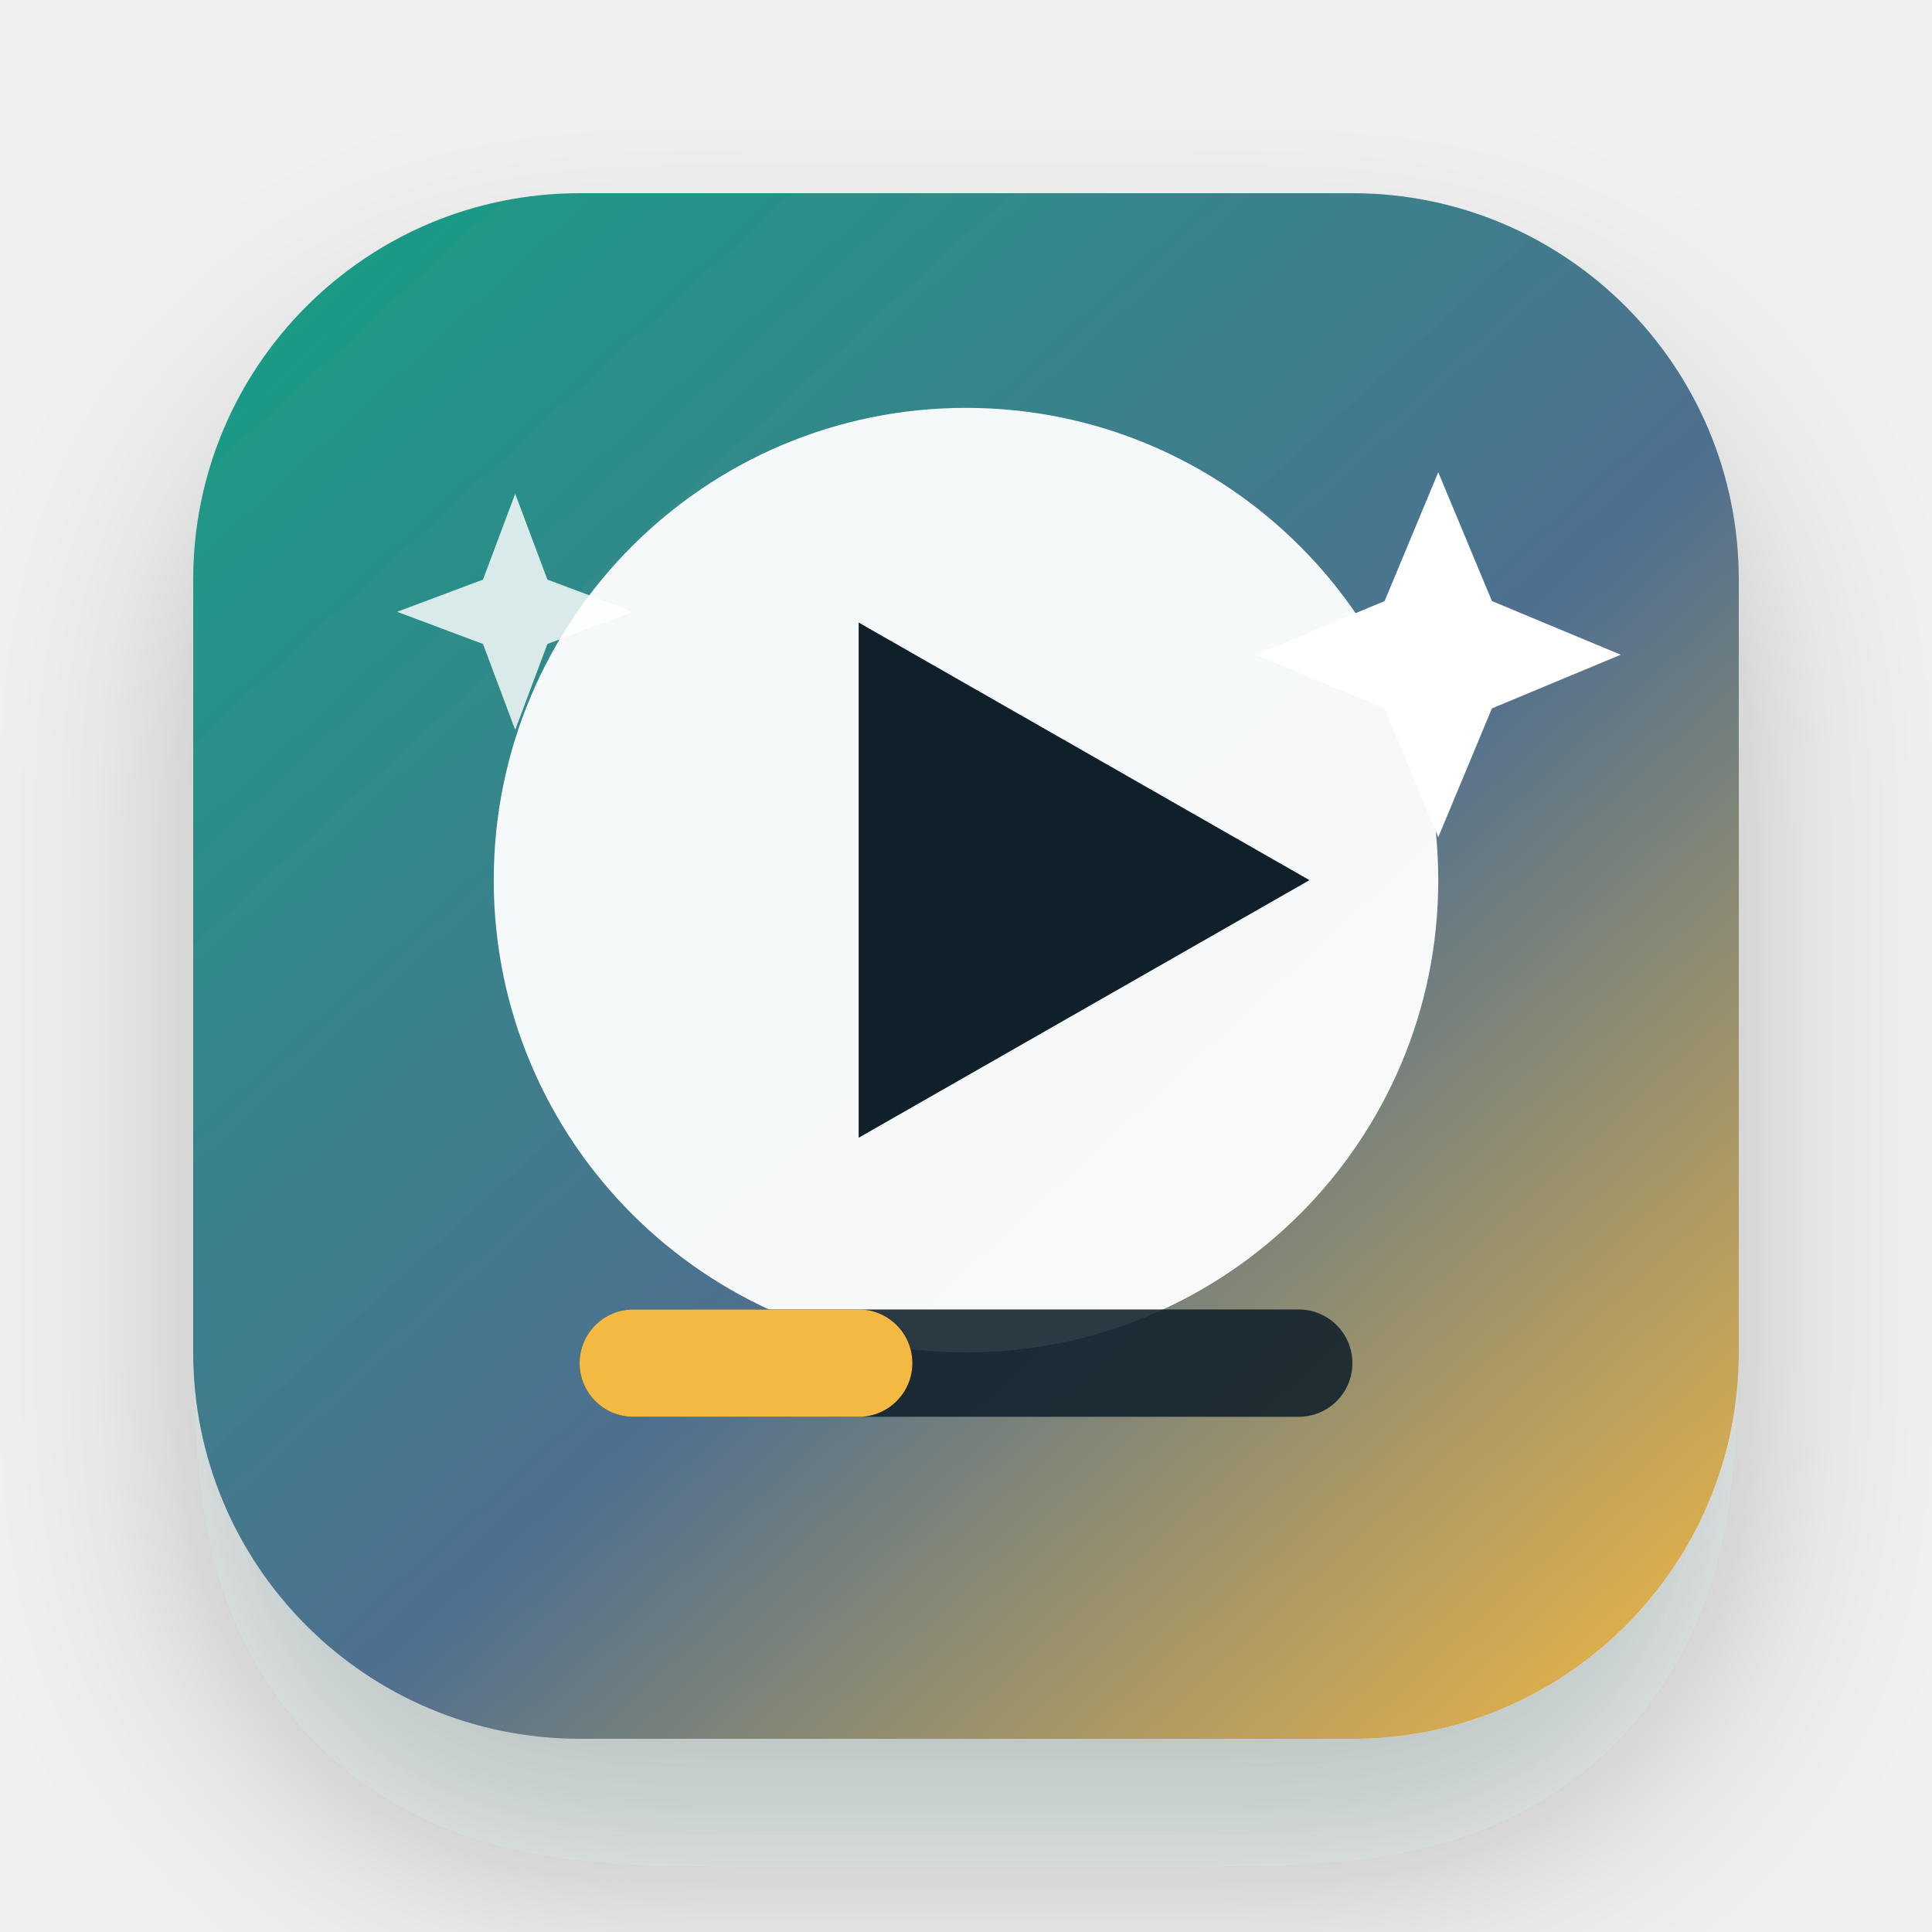
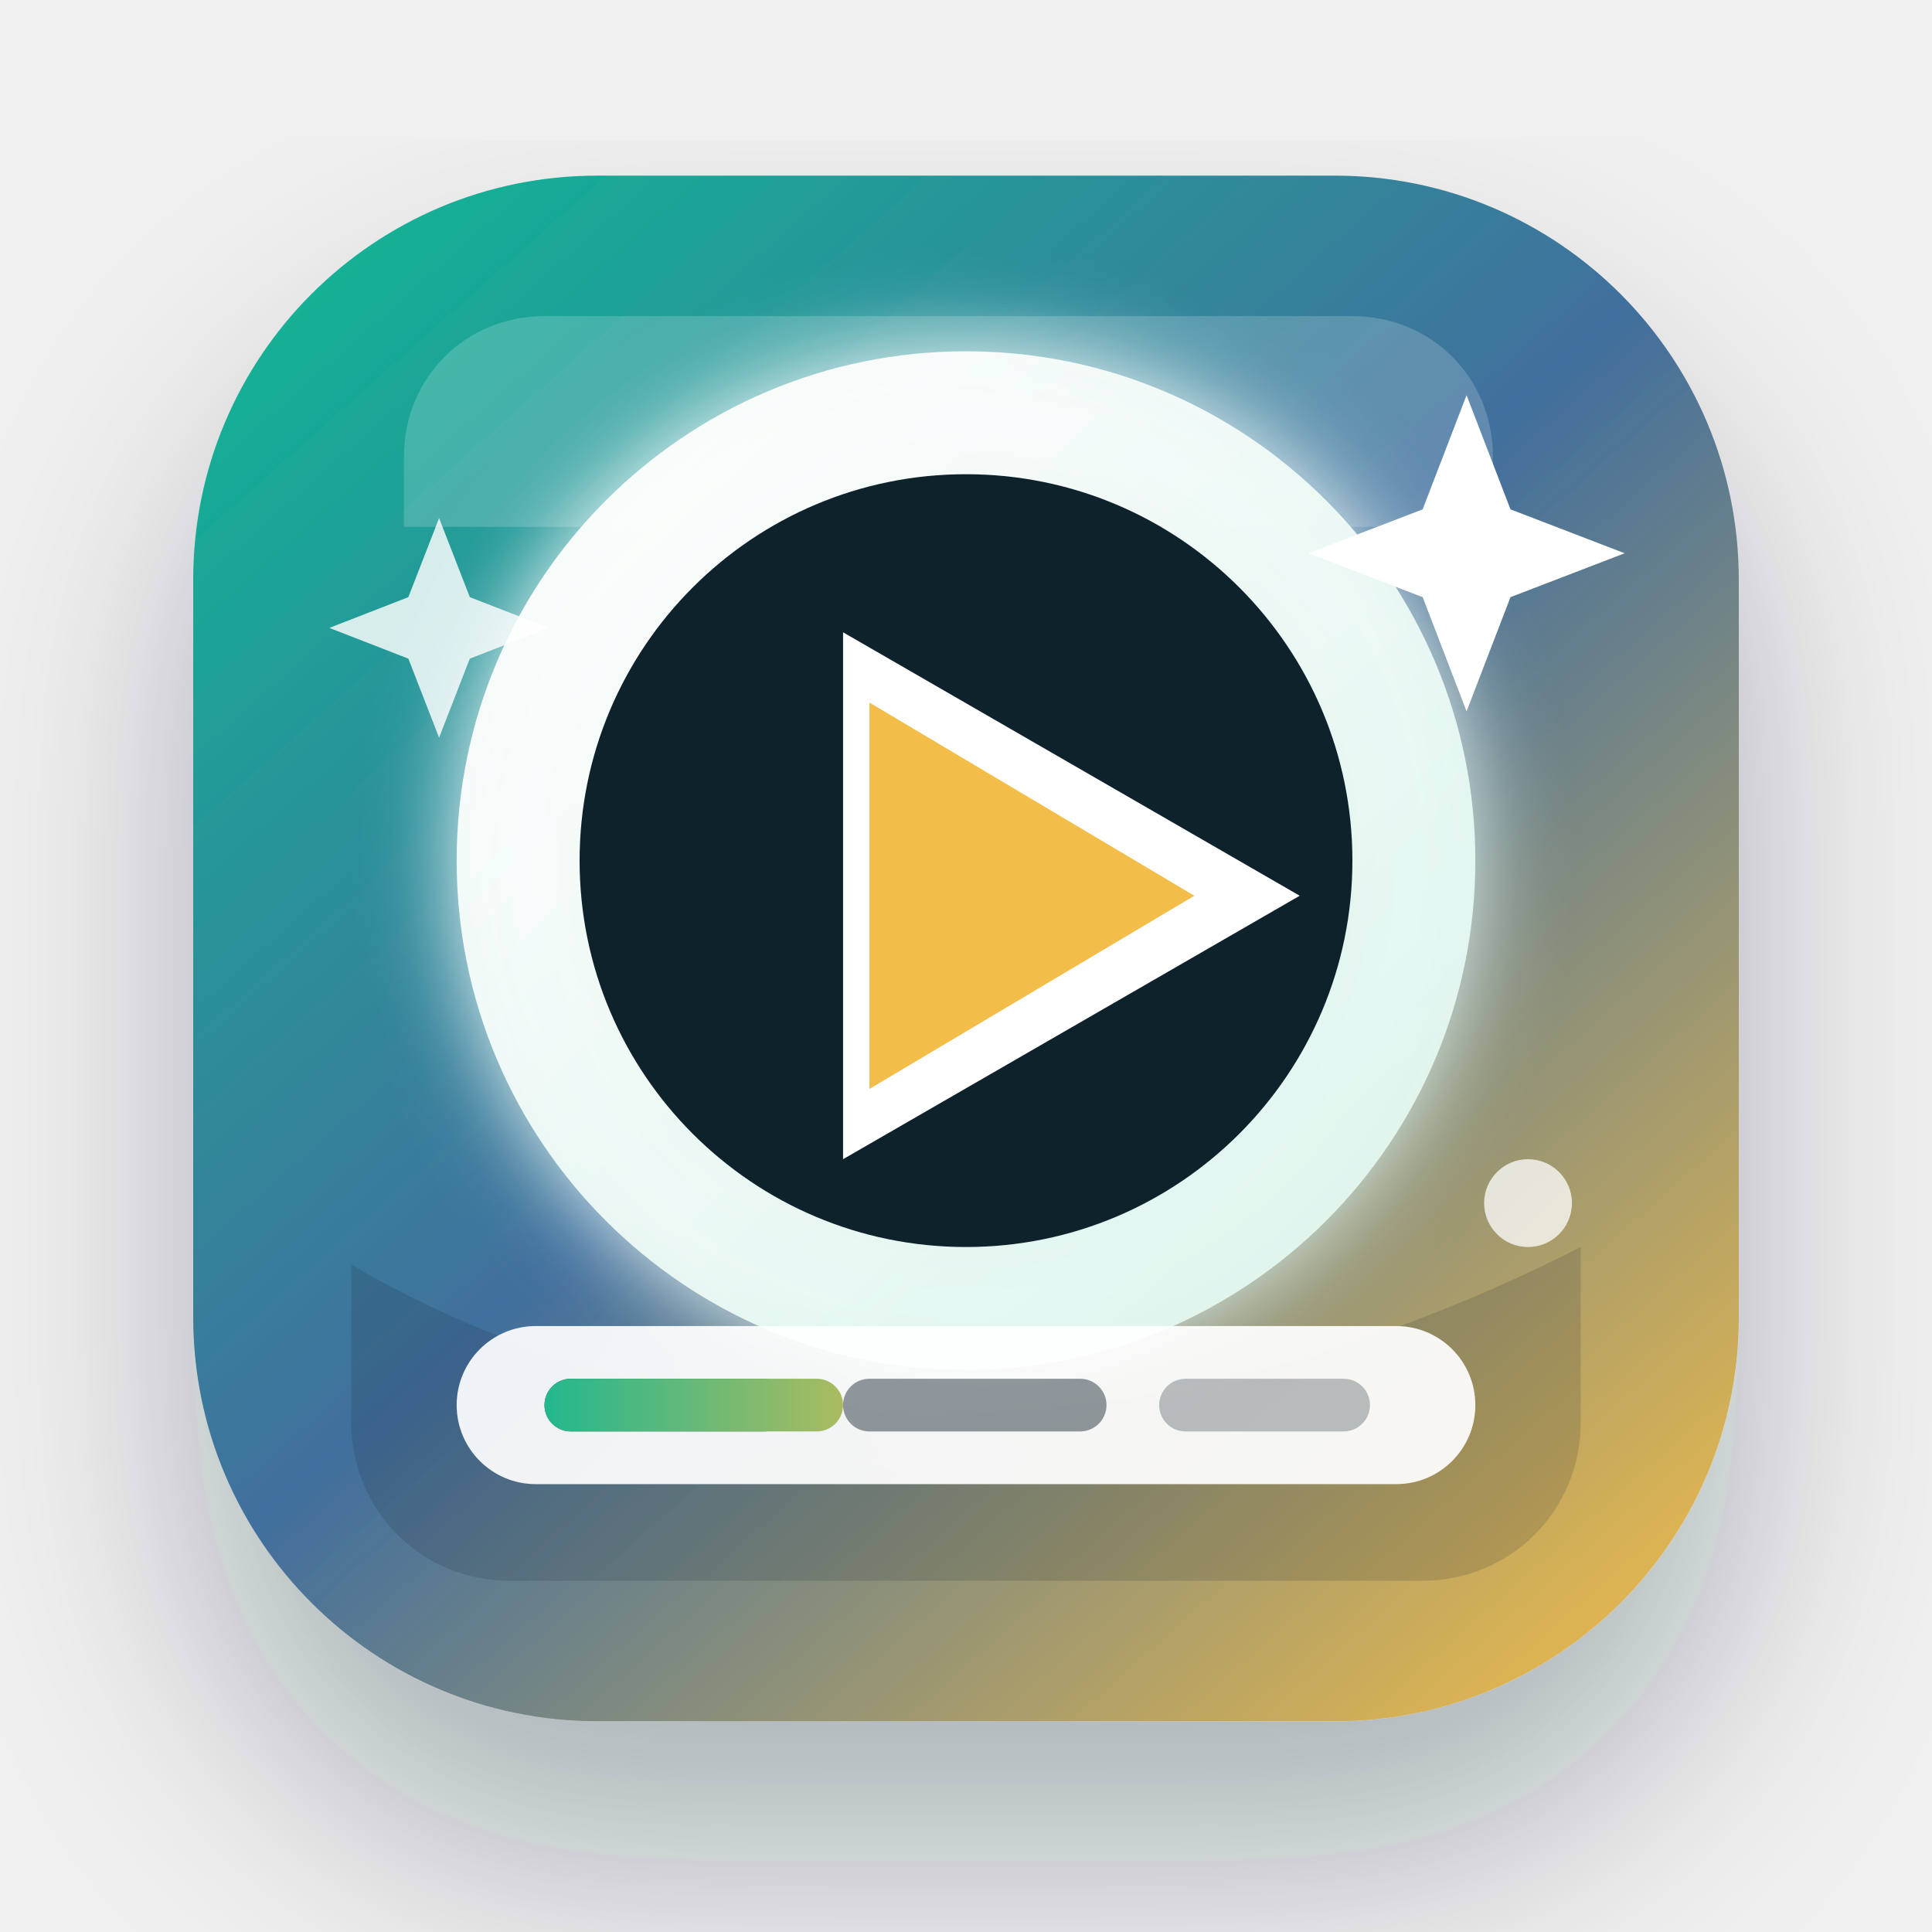
- <svg xmlns="http://www.w3.org/2000/svg" viewBox="0 0 180 180" role="img" aria-labelledby="title desc">
+ <svg xmlns="http://www.w3.org/2000/svg" viewBox="0 0 220 220" role="img" aria-labelledby="title desc">
  <defs>
-     <linearGradient id="badge" x1="22" x2="158" y1="16" y2="164" gradientUnits="userSpaceOnUse">
-       <stop offset="0" stop-color="#16a085" />
-       <stop offset=".56" stop-color="#4f6f8f" />
-       <stop offset="1" stop-color="#f4b942" />
+     <linearGradient id="badge" x1="34" x2="190" y1="20" y2="196" gradientUnits="userSpaceOnUse">
+       <stop offset="0" stop-color="#0fb795" />
+       <stop offset=".48" stop-color="#426f9d" />
+       <stop offset="1" stop-color="#f2bd48" />
    </linearGradient>
-     <filter id="soft-shadow" x="-20%" y="-20%" width="140%" height="140%">
-       <feDropShadow dx="0" dy="12" stdDeviation="10" flood-color="#10202b" flood-opacity=".22" />
+     <linearGradient id="glass" x1="58" x2="156" y1="44" y2="152" gradientUnits="userSpaceOnUse">
+       <stop offset="0" stop-color="#ffffff" />
+       <stop offset="1" stop-color="#dff6ef" />
+     </linearGradient>
+     <linearGradient id="timeline" x1="57" x2="163" y1="157" y2="157" gradientUnits="userSpaceOnUse">
+       <stop offset="0" stop-color="#0fb795" />
+       <stop offset=".54" stop-color="#f2bd48" />
+       <stop offset="1" stop-color="#426f9d" />
+     </linearGradient>
+     <filter id="shadow" x="-20%" y="-20%" width="140%" height="140%">
+       <feDropShadow dx="0" dy="16" stdDeviation="13" flood-color="#10202b" flood-opacity=".28" />
+     </filter>
+     <filter id="inner-glow" x="-20%" y="-20%" width="140%" height="140%">
+       <feGaussianBlur stdDeviation="5" result="blur" />
+       <feMerge>
+         <feMergeNode in="blur" />
+         <feMergeNode in="SourceGraphic" />
+       </feMerge>
    </filter>
  </defs>
-   <rect x="18" y="18" width="144" height="144" rx="36" fill="url(#badge)" filter="url(#soft-shadow)" />
-   <circle cx="90" cy="82" r="44" fill="#fff" opacity=".95" />
-   <path d="M80 58l42 24-42 24z" fill="#10202b" />
-   <rect x="54" y="122" width="72" height="10" rx="5" fill="#10202b" opacity=".88" />
-   <rect x="54" y="122" width="31" height="10" rx="5" fill="#f4b942">
-     <animate attributeName="width" values="22;62;31;22" dur="3.4s" repeatCount="indefinite" />
-   </rect>
-   <path d="M134 44l5 12 12 5-12 5-5 12-5-12-12-5 12-5z" fill="#fff" />
-   <path d="M48 46l3 8 8 3-8 3-3 8-3-8-8-3 8-3z" fill="#fff" opacity=".82" />
+   <rect x="22" y="20" width="176" height="176" rx="46" fill="url(#badge)" filter="url(#shadow)" />
+   <path d="M46 52c0-9 7-16 16-16h92c9 0 16 7 16 16v8H46z" fill="#ffffff" opacity=".18" />
+   <path d="M40 144c34 20 85 26 140-2v20c0 10-8 18-18 18H58c-10 0-18-8-18-18z" fill="#10202b" opacity=".16" />
+   <g filter="url(#inner-glow)">
+     <circle cx="110" cy="98" r="58" fill="url(#glass)" opacity=".96" />
+     <circle cx="110" cy="98" r="44" fill="#10202b" />
+     <path d="M96 72l52 30-52 30z" fill="#ffffff" />
+     <path d="M99 80l37 22-37 22z" fill="#f2bd48">
+       <animate attributeName="opacity" values=".82;1;.82" dur="2.8s" repeatCount="indefinite" />
+     </path>
+   </g>
+   <g>
+     <rect x="52" y="151" width="116" height="18" rx="9" fill="#ffffff" opacity=".92" />
+     <rect x="62" y="157" width="28" height="6" rx="3" fill="#10202b" opacity=".75" />
+     <rect x="96" y="157" width="30" height="6" rx="3" fill="#10202b" opacity=".45" />
+     <rect x="132" y="157" width="24" height="6" rx="3" fill="#10202b" opacity=".28" />
+     <rect x="62" y="157" width="34" height="6" rx="3" fill="url(#timeline)">
+       <animate attributeName="x" values="62;118;62" dur="3.6s" repeatCount="indefinite" />
+       <animate attributeName="width" values="24;42;24" dur="3.6s" repeatCount="indefinite" />
+     </rect>
+   </g>
+   <g fill="#ffffff">
+     <path d="M167 45l5 13 13 5-13 5-5 13-5-13-13-5 13-5z">
+       <animate attributeName="opacity" values=".48;1;.48" dur="2.4s" repeatCount="indefinite" />
+     </path>
+     <path d="M50 59l3.5 9 9 3.5-9 3.5-3.5 9-3.5-9-9-3.5 9-3.5z" opacity=".82">
+       <animate attributeName="opacity" values=".35;.9;.35" dur="3s" repeatCount="indefinite" />
+     </path>
+     <circle cx="174" cy="137" r="5" opacity=".75">
+       <animate attributeName="r" values="4;7;4" dur="2.7s" repeatCount="indefinite" />
+     </circle>
+   </g>
</svg>
